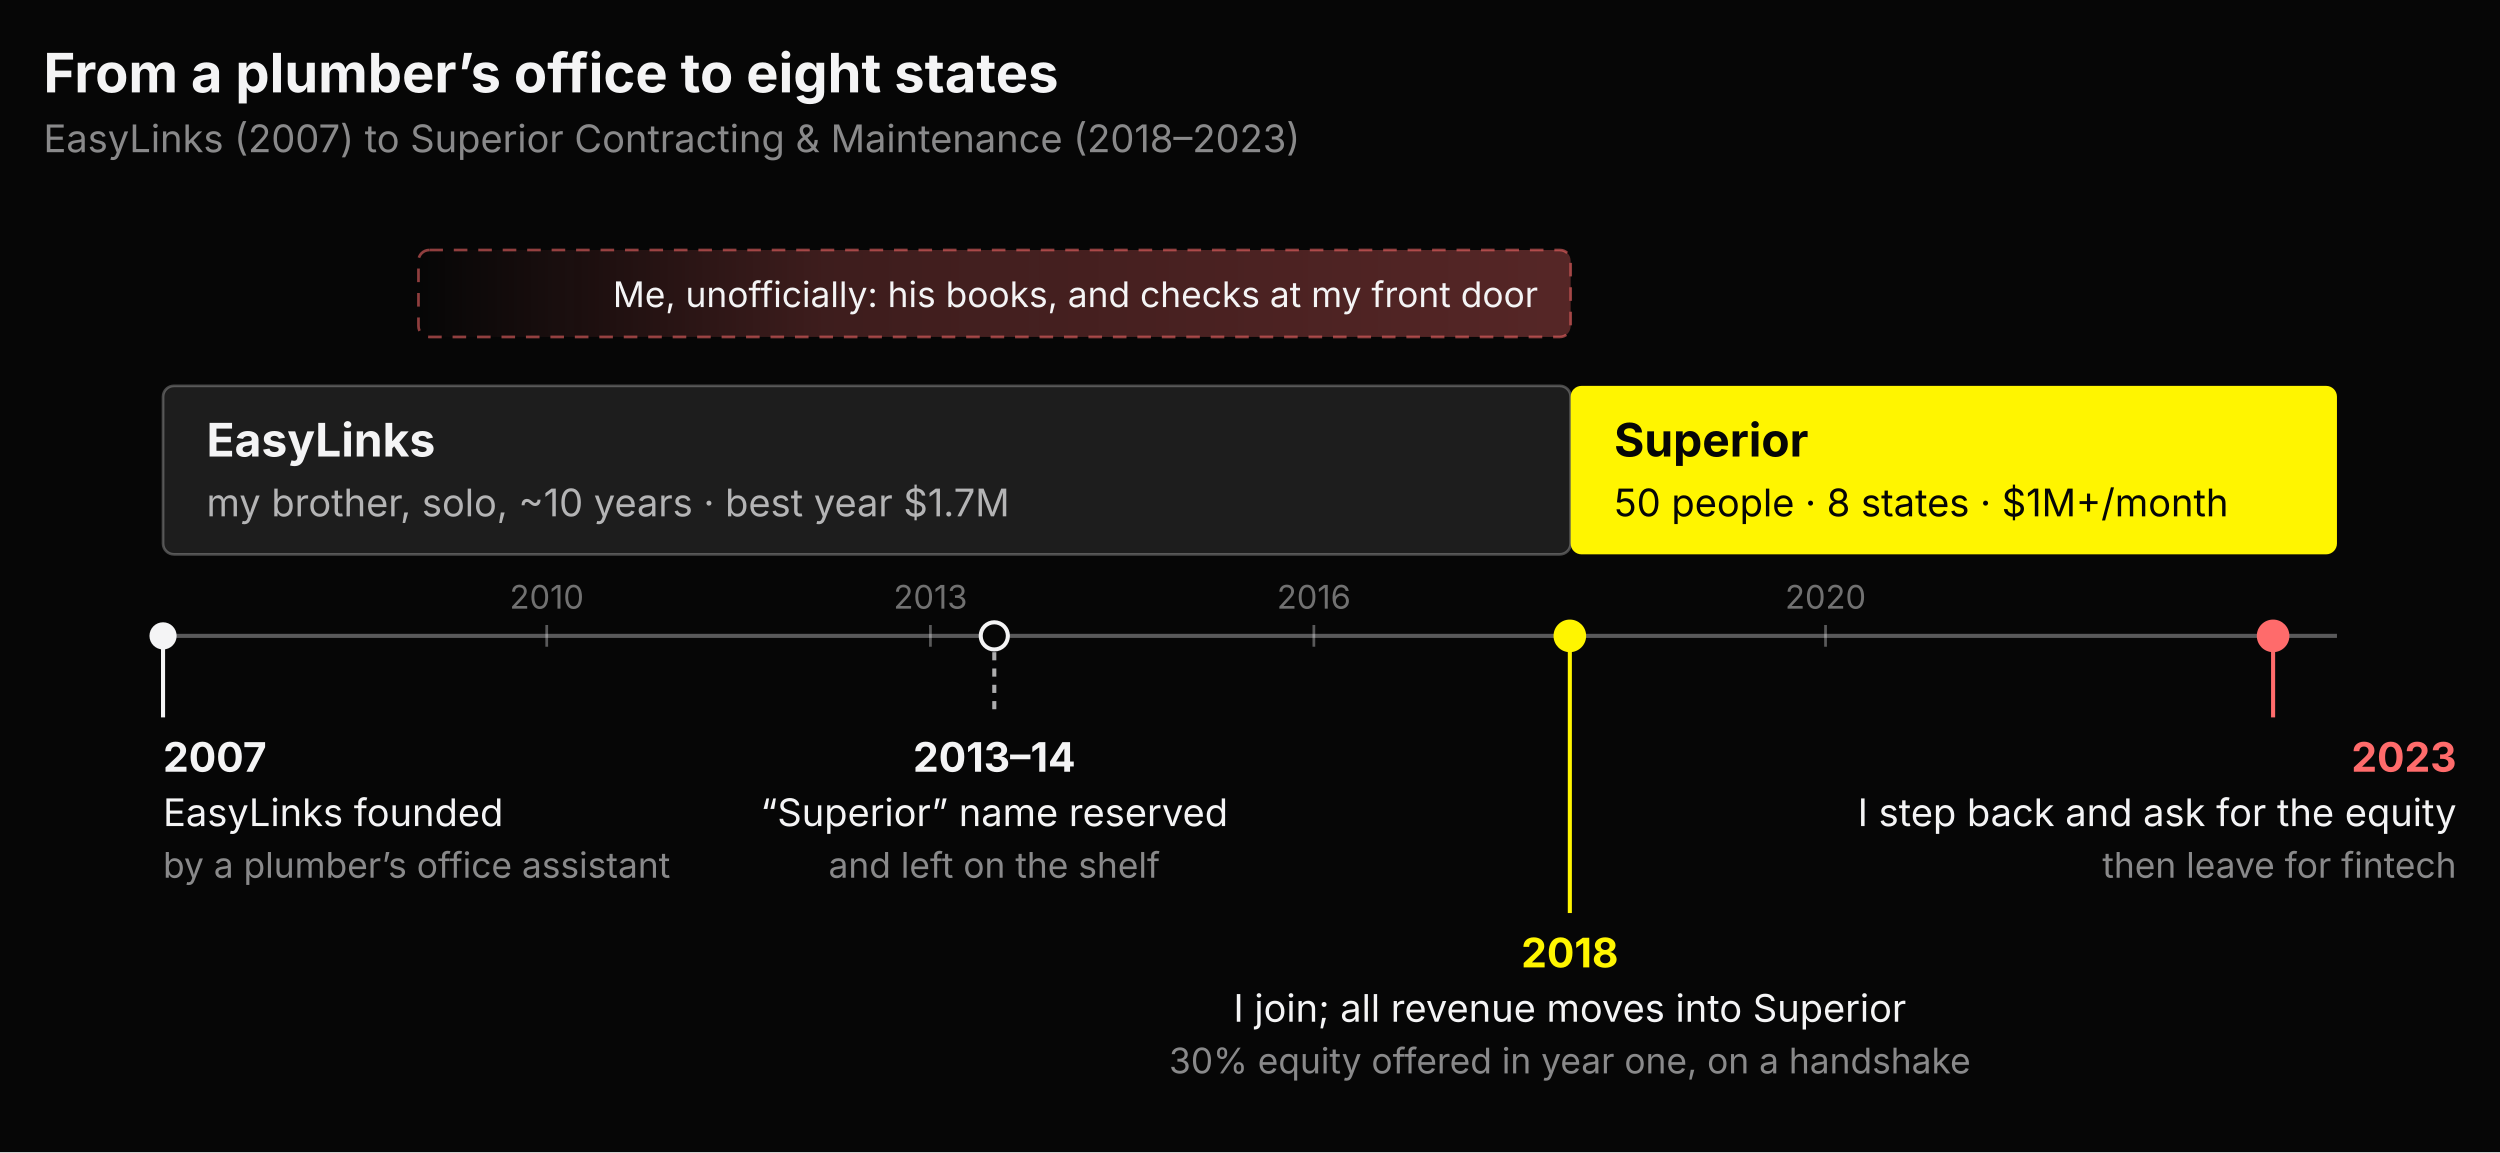
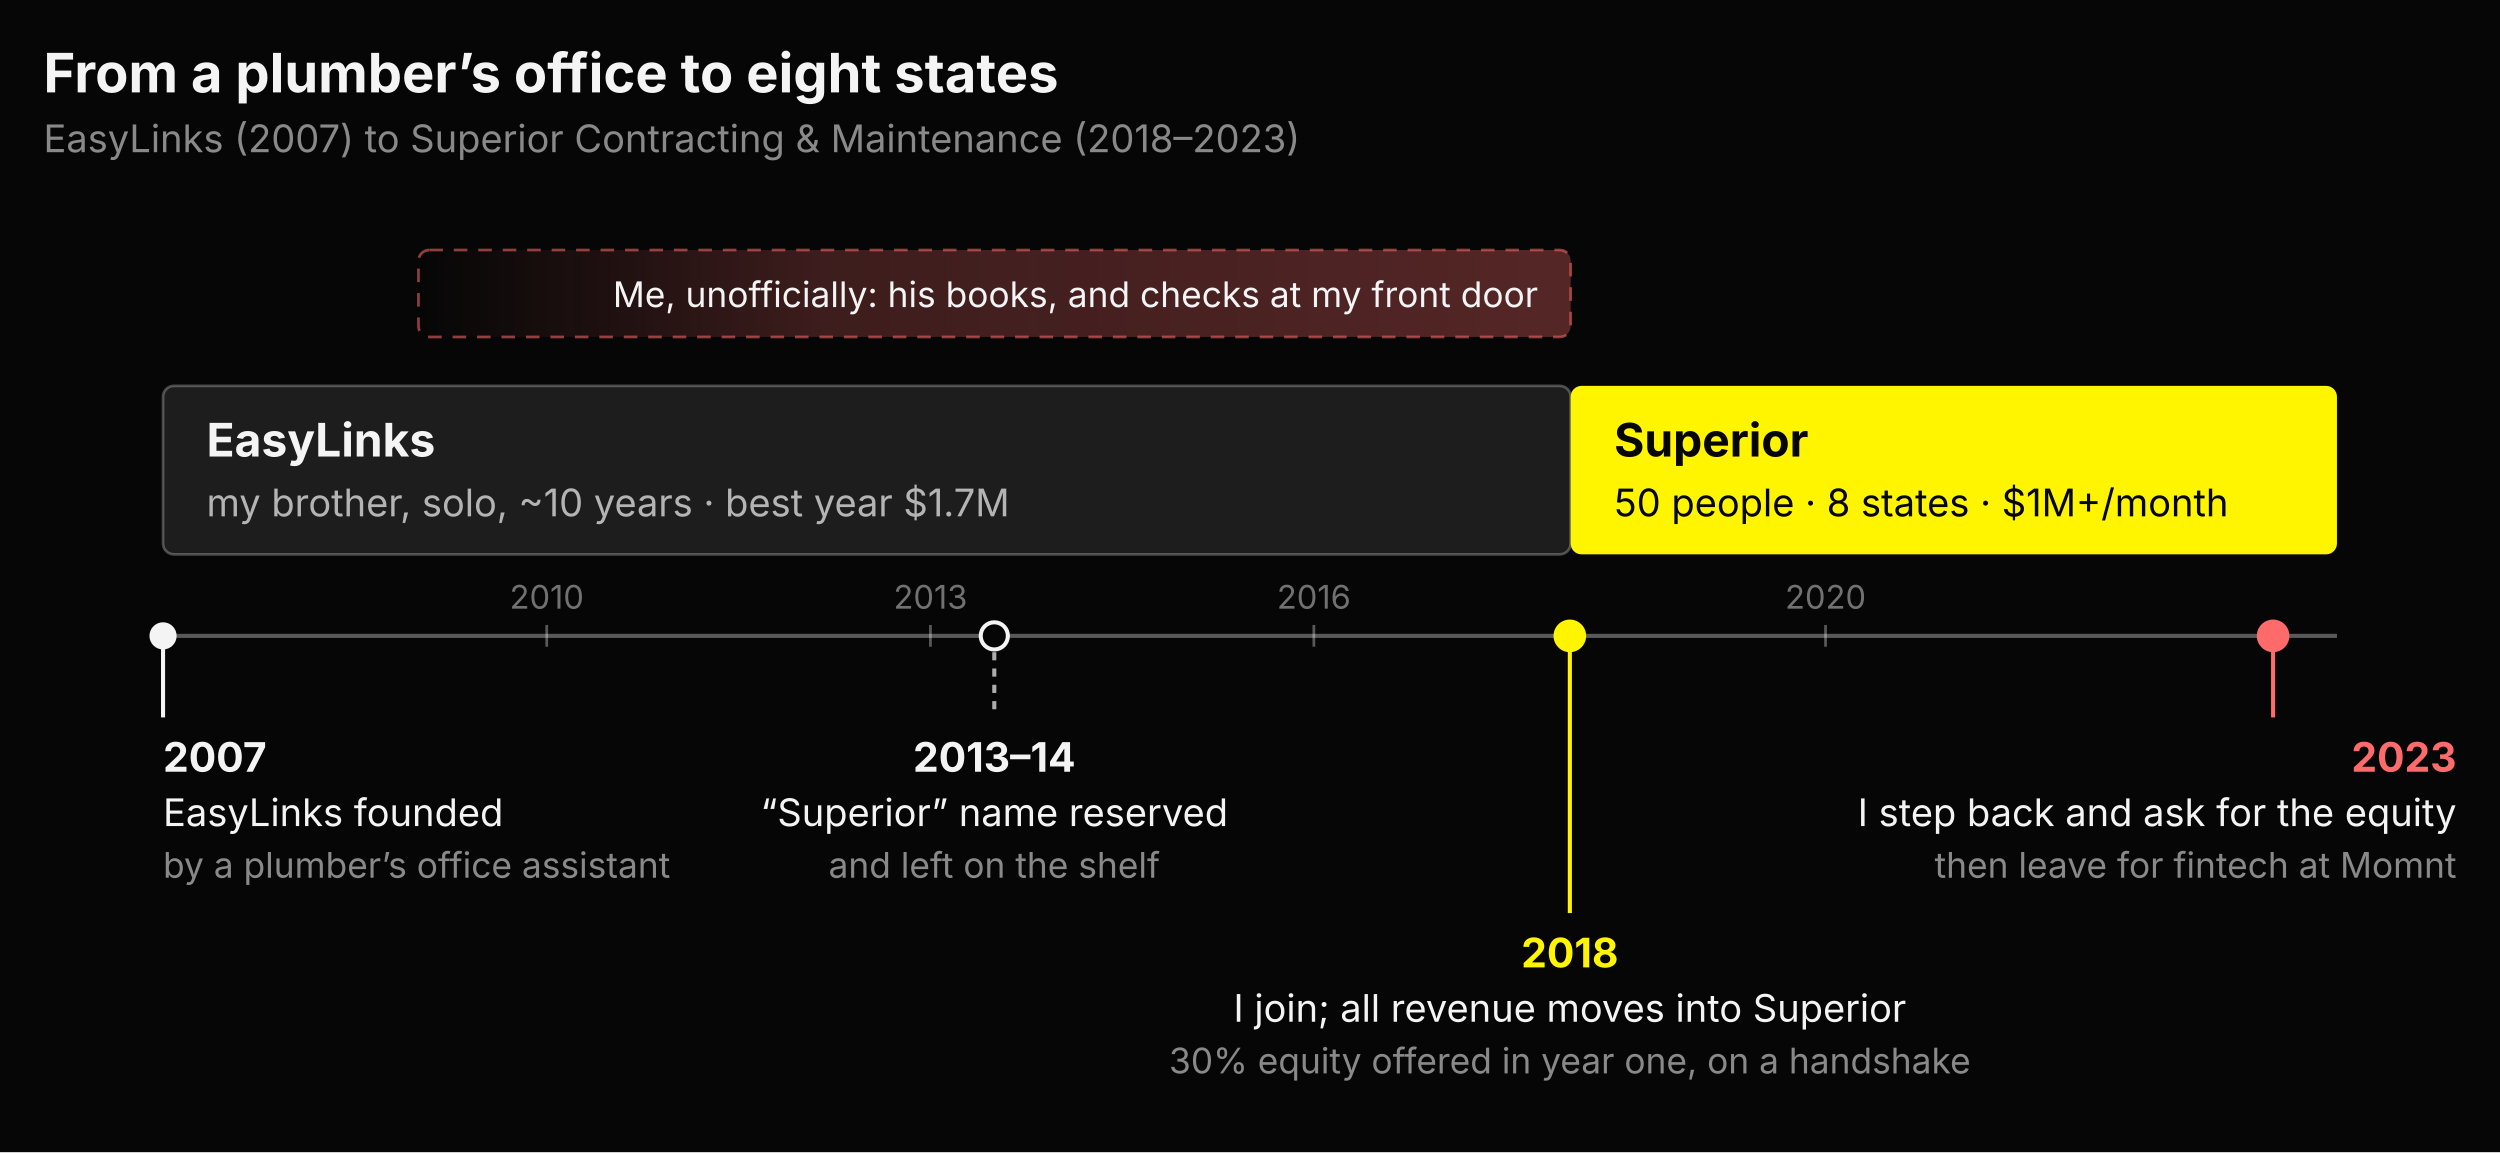
<svg xmlns="http://www.w3.org/2000/svg" viewBox="0 0 920 424" width="100%" role="img" aria-labelledby="s1t s1d">
  <defs>
    <linearGradient id="s1books" x1="0" x2="1" y1="0" y2="0">
      <stop offset="0" stop-color="#ff6b6b" stop-opacity="0" />
      <stop offset="0.35" stop-color="#ff6b6b" stop-opacity="0.22" />
      <stop offset="1" stop-color="#ff6b6b" stop-opacity="0.32" />
    </linearGradient>
  </defs>
  <rect width="920" height="424" fill="#060606" />
  <text x="16" y="34" fill="#f4f4f5" font-size="20" font-weight="700" font-family="'Space Grotesk',Inter,system-ui,sans-serif">From a plumber’s office to eight states</text>
  <text x="16" y="56" fill="rgba(244,244,245,0.55)" font-size="14" font-family="'Space Grotesk',Inter,system-ui,sans-serif">EasyLinks (2007) to Superior Contracting &amp; Maintenance (2018–2023)</text>
  <g transform="translate(0,-56)">
    <rect x="154" y="148" width="424" height="32" rx="4" fill="url(#s1books)" stroke="#ff6b6b" stroke-opacity="0.55" stroke-dasharray="5 4" />
    <text x="566" y="169" fill="#f4f4f5" font-size="13" text-anchor="end" font-family="'Space Grotesk',Inter,system-ui,sans-serif">Me, unofficially: his books, and checks at my front door</text>
    <rect x="60" y="198" width="518" height="62" rx="4" fill="rgba(244,244,245,0.10)" stroke="rgba(244,244,245,0.28)" />
    <text x="76" y="224" fill="#f4f4f5" font-size="17" font-weight="700" font-family="'Space Grotesk',Inter,system-ui,sans-serif">EasyLinks</text>
    <text x="76" y="246" fill="rgba(244,244,245,0.7)" font-size="14" font-family="'Space Grotesk',Inter,system-ui,sans-serif">my brother, solo, ~10 years · best year $1.7M</text>
    <rect x="578" y="198" width="282" height="62" rx="4" fill="#fff500" />
    <text x="594" y="224" fill="#060606" font-size="17" font-weight="700" font-family="'Space Grotesk',Inter,system-ui,sans-serif">Superior</text>
    <text x="594" y="246" fill="#060606" font-size="14" font-family="'Space Grotesk',Inter,system-ui,sans-serif">50 people · 8 states · $1M+/month</text>
    <line x1="60" y1="290" x2="860" y2="290" stroke="rgba(244,244,245,0.35)" stroke-width="1.5" />
    <g fill="rgba(244,244,245,0.45)" font-size="12" text-anchor="middle" font-family="'Space Grotesk',Inter,system-ui,sans-serif">
      <line x1="201.2" y1="286" x2="201.2" y2="294" stroke="rgba(244,244,245,0.35)" />
      <text x="201.2" y="280">2010</text>
      <line x1="342.4" y1="286" x2="342.4" y2="294" stroke="rgba(244,244,245,0.35)" />
      <text x="342.4" y="280">2013</text>
      <line x1="483.5" y1="286" x2="483.5" y2="294" stroke="rgba(244,244,245,0.35)" />
      <text x="483.5" y="280">2016</text>
      <line x1="671.8" y1="286" x2="671.8" y2="294" stroke="rgba(244,244,245,0.35)" />
      <text x="671.8" y="280">2020</text>
    </g>
    <line x1="60" y1="290" x2="60" y2="320" stroke="#f4f4f5" stroke-width="1.5" />
    <circle cx="60" cy="290" r="5" fill="#f4f4f5" />
    <text x="60" y="340" fill="#f4f4f5" font-size="15" font-weight="700" font-family="'Space Grotesk',Inter,system-ui,sans-serif">2007</text>
    <text x="60" y="360" fill="#f4f4f5" font-size="14" font-family="'Space Grotesk',Inter,system-ui,sans-serif">EasyLinks founded</text>
    <text x="60" y="379" fill="rgba(244,244,245,0.55)" font-size="13" font-family="'Space Grotesk',Inter,system-ui,sans-serif">by a plumber’s office assistant</text>
    <line x1="365.9" y1="290" x2="365.9" y2="320" stroke="rgba(244,244,245,0.7)" stroke-width="1.5" stroke-dasharray="3 3" />
    <circle cx="365.9" cy="290" r="5" fill="#060606" stroke="#f4f4f5" stroke-width="1.5" />
    <text x="365.9" y="340" fill="#f4f4f5" font-size="15" font-weight="700" text-anchor="middle" font-family="'Space Grotesk',Inter,system-ui,sans-serif">2013–14</text>
    <text x="365.9" y="360" fill="#f4f4f5" font-size="14" text-anchor="middle" font-family="'Space Grotesk',Inter,system-ui,sans-serif">“Superior” name reserved</text>
    <text x="365.9" y="379" fill="rgba(244,244,245,0.55)" font-size="13" text-anchor="middle" font-family="'Space Grotesk',Inter,system-ui,sans-serif">and left on the shelf</text>
    <line x1="577.7" y1="290" x2="577.7" y2="392" stroke="#fff500" stroke-width="1.5" />
    <circle cx="577.7" cy="290" r="6" fill="#fff500" />
    <text x="577.7" y="412" fill="#fff500" font-size="15" font-weight="700" text-anchor="middle" font-family="'Space Grotesk',Inter,system-ui,sans-serif">2018</text>
    <text x="577.7" y="432" fill="#f4f4f5" font-size="14" text-anchor="middle" font-family="'Space Grotesk',Inter,system-ui,sans-serif">I join; all revenue moves into Superior</text>
    <text x="577.7" y="451" fill="rgba(244,244,245,0.55)" font-size="13" text-anchor="middle" font-family="'Space Grotesk',Inter,system-ui,sans-serif">30% equity offered in year one, on a handshake</text>
    <line x1="836.5" y1="290" x2="836.5" y2="320" stroke="#ff6b6b" stroke-width="1.5" />
    <circle cx="836.5" cy="290" r="6" fill="#ff6b6b" />
    <text x="904" y="340" fill="#ff6b6b" font-size="15" font-weight="700" text-anchor="end" font-family="'Space Grotesk',Inter,system-ui,sans-serif">2023</text>
    <text x="904" y="360" fill="#f4f4f5" font-size="14" text-anchor="end" font-family="'Space Grotesk',Inter,system-ui,sans-serif">I step back and ask for the equity</text>
-     <text x="904" y="379" fill="rgba(244,244,245,0.55)" font-size="13" text-anchor="end" font-family="'Space Grotesk',Inter,system-ui,sans-serif">then leave for fintech</text>
+     <text x="904" y="379" fill="rgba(244,244,245,0.55)" font-size="13" text-anchor="end" font-family="'Space Grotesk',Inter,system-ui,sans-serif">then leave for fintech at Momnt</text>
  </g>
</svg>
